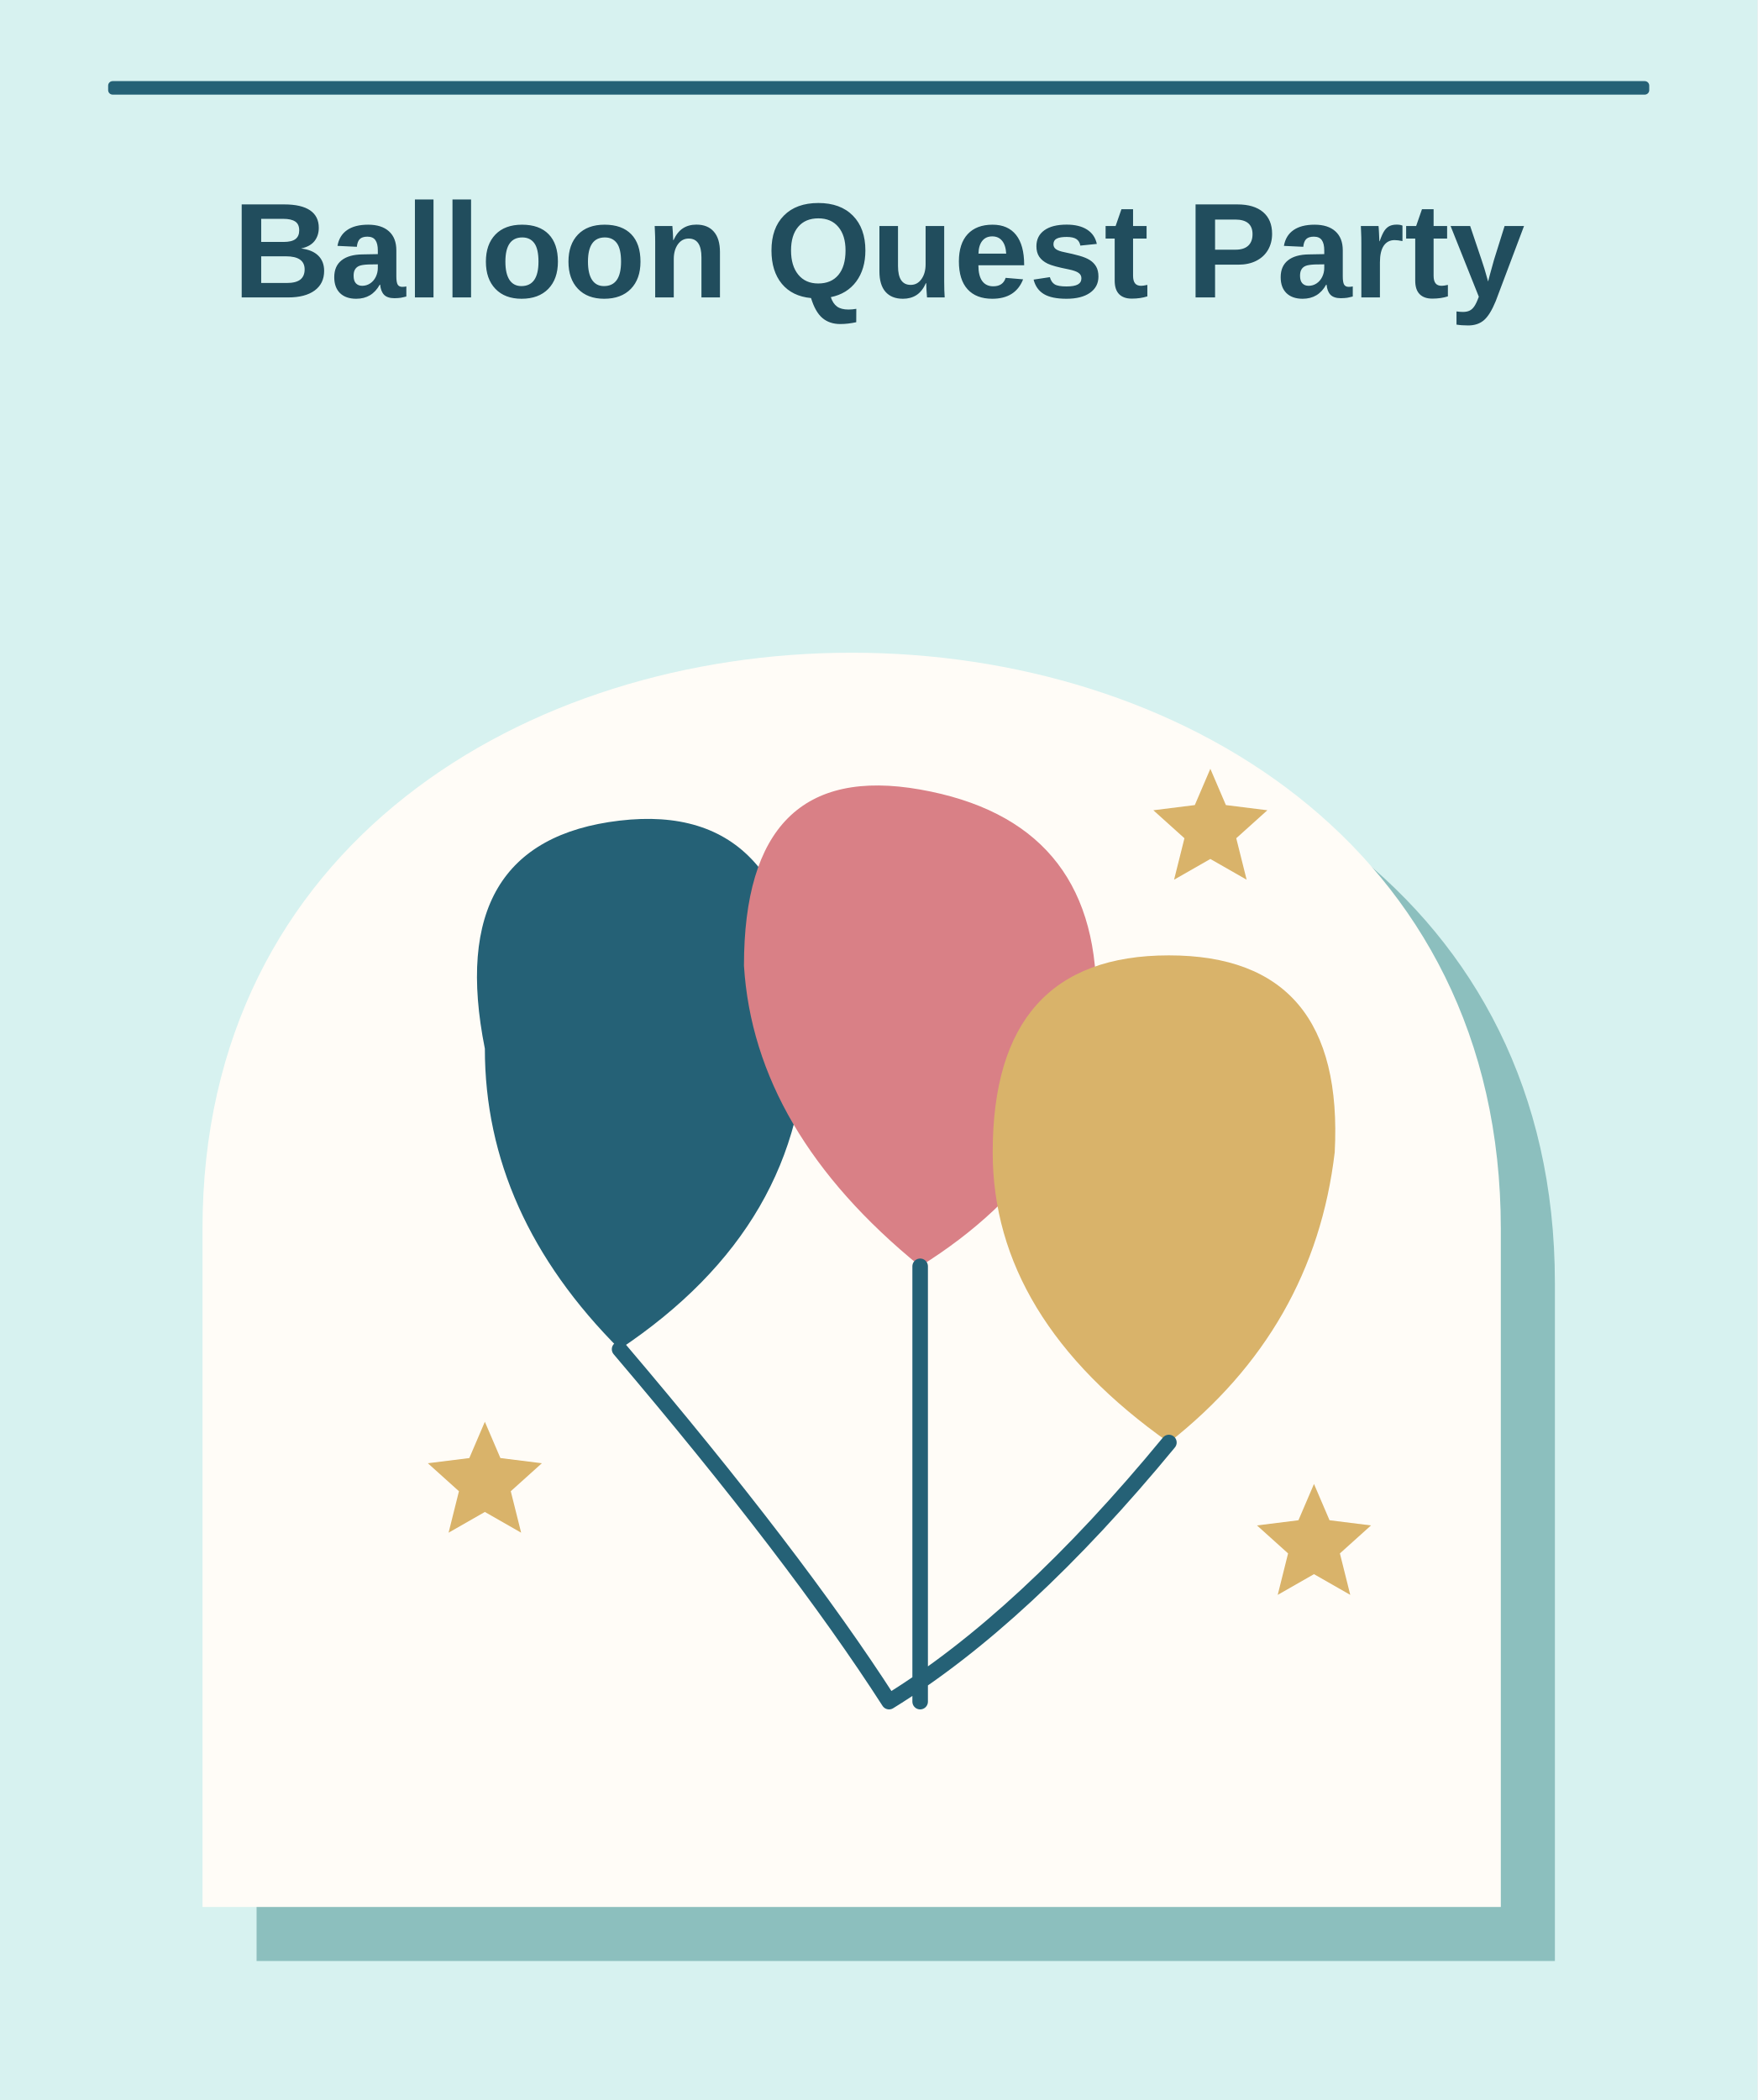
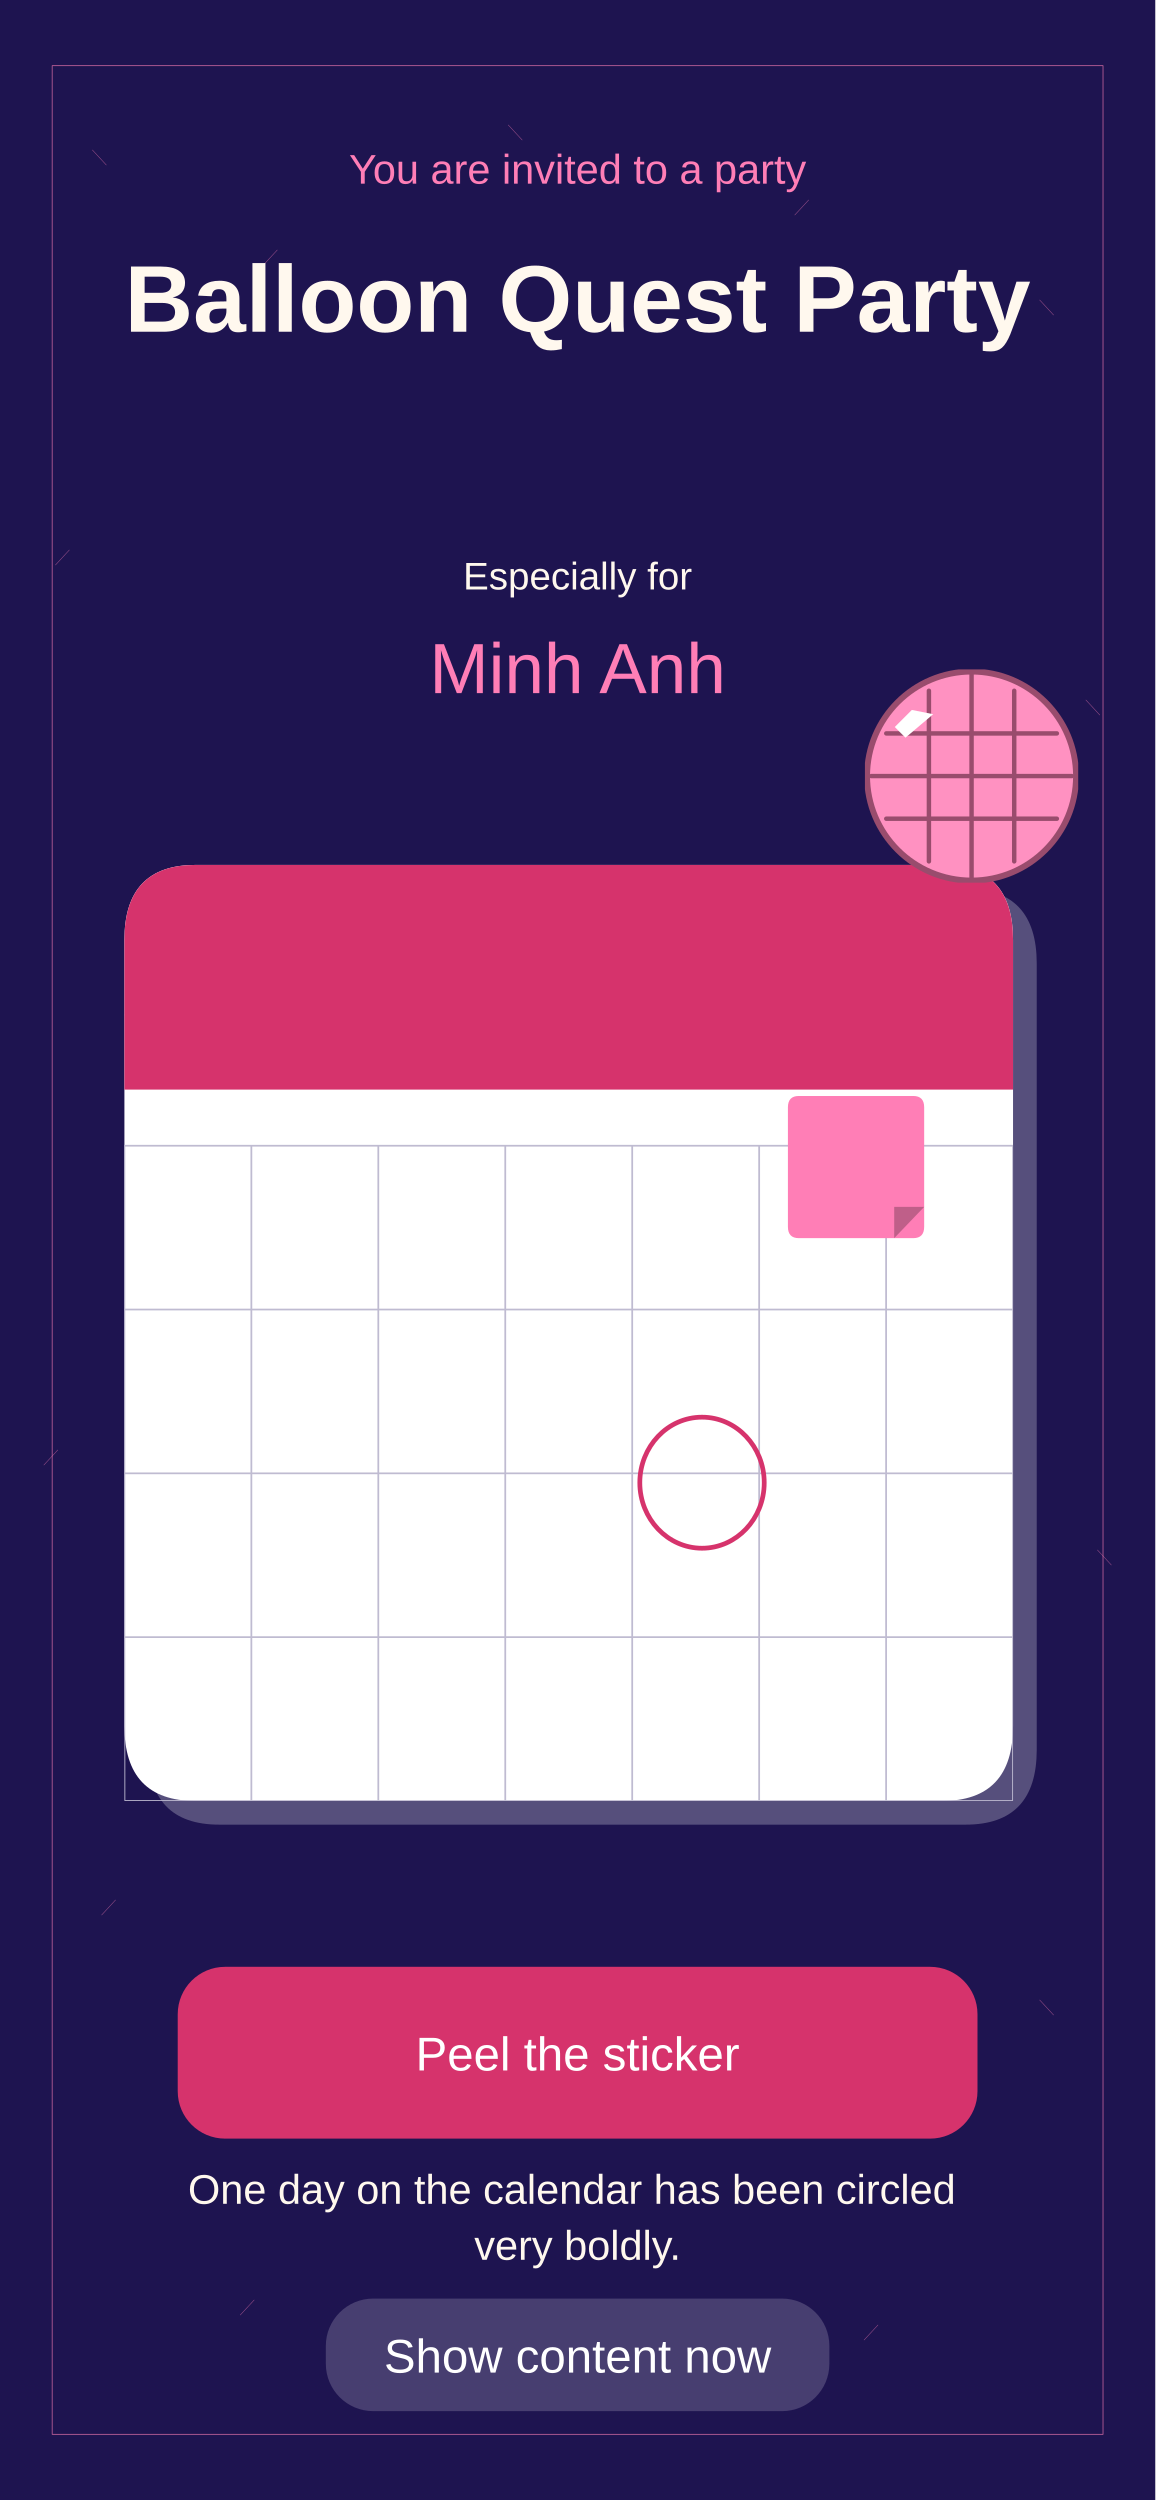
- <svg xmlns="http://www.w3.org/2000/svg" width="390" height="466" viewBox="0 0 390 466" role="img" aria-label="Bản xem trước mẫu quà Momevia">
-   <rect width="100%" height="100%" fill="#D7F2F0" />
-   <g transform="translate(24 18)" opacity="1">
+ <svg xmlns="http://www.w3.org/2000/svg" width="390" height="844" viewBox="0 0 390 844" role="img" aria-label="Bản xem trước mẫu quà Momevia">
+   <rect width="100%" height="100%" fill="#1E1450" />
+   <g transform="translate(0 0)" opacity="0.6">
    <g>
-       <rect width="342" height="3" rx="1" fill="#256176" stroke="#8CBFBE" stroke-width="0" />
+       <svg width="390" height="844" viewBox="0 0 100 100" preserveAspectRatio="none">
+         <path stroke-linecap="round" stroke-linejoin="round" d="M8 6L9.2 6.6M24 10L22.8 10.6M44 5L45.2 5.6M70 8L68.8 8.6M90 12L91.2 12.6M6 22L4.8 22.6M94 28L95.2 28.6M12 40L10.8 40.6M88 44L89.2 44.6M5 58L3.8 58.6M95 62L96.2 62.6M10 76L8.8 76.6M90 80L91.2 80.6M22 92L20.8 92.6M50 95L51.2 95.6M76 93L74.8 93.6" fill="none" stroke="#FF7EB6" stroke-width="0.16" vector-effect="non-scaling-stroke" />
+       </svg>
    </g>
  </g>
-   <g transform="translate(24 36)" opacity="1">
+   <g transform="translate(14 14)" opacity="0.7">
    <g>
-       <text x="171" y="30" fill="#214D5D" font-family="Arial,sans-serif" font-size="30" font-weight="700" text-anchor="middle">
+       <svg width="362" height="816" viewBox="0 0 100 100" preserveAspectRatio="none">
+         <path stroke-linecap="round" stroke-linejoin="round" d="M1 1H99V99H1Z" fill="none" stroke="#FF7EB6" stroke-width="0.28" vector-effect="non-scaling-stroke" />
+       </svg>
+     </g>
+   </g>
+   <g transform="translate(30 48)" opacity="1">
+     <g>
+       <text x="165" y="14" fill="#FF7EB6" font-family="Arial,sans-serif" font-size="14" font-weight="400" text-anchor="middle">
+         <tspan x="165" dy="0">You are invited to a party</tspan>
+       </text>
+     </g>
+   </g>
+   <g transform="translate(24 80)" opacity="1">
+     <g>
+       <text x="171" y="32" fill="#FFF8EE" font-family="Arial,sans-serif" font-size="32" font-weight="700" text-anchor="middle">
        <tspan x="171" dy="0">Balloon Quest Party</tspan>
      </text>
    </g>
  </g>
-   <g transform="translate(54 154)" opacity="1">
+   <g transform="translate(40 186)" opacity="1">
    <g>
-       <svg width="294" height="284" viewBox="0 0 100 100" preserveAspectRatio="none">
-         <path stroke-linecap="round" stroke-linejoin="round" d="M1 99V46C1-14 99-14 99 46V99Z" fill="#8CBFBE" stroke="#8CBFBE" stroke-width="0" vector-effect="non-scaling-stroke" />
+       <text x="155" y="13" fill="#FFF8EE" font-family="Arial,sans-serif" font-size="13" font-weight="400" text-anchor="middle">
+         <tspan x="155" dy="0">Especially for</tspan>
+       </text>
+     </g>
+   </g>
+   <g transform="translate(40 210)" opacity="1">
+     <g>
+       <text x="155" y="24" fill="#FF7EB6" font-family="Arial,sans-serif" font-size="24" font-weight="400" text-anchor="middle">
+         <tspan x="155" dy="0">Minh Anh</tspan>
+       </text>
+     </g>
+   </g>
+   <g transform="translate(50 300)" opacity="1">
+     <g>
+       <svg width="300" height="316" viewBox="0 0 100 100" preserveAspectRatio="none">
+         <path stroke-linecap="round" stroke-linejoin="round" d="M8 0H92Q100 0 100 8V92Q100 100 92 100H8Q0 100 0 92V8Q0 0 8 0Z" fill="#564F7C" vector-effect="non-scaling-stroke" />
      </svg>
    </g>
  </g>
-   <g transform="translate(42 142)" opacity="1">
+   <g transform="translate(42 292)" opacity="1">
    <g>
-       <svg width="294" height="284" viewBox="0 0 100 100" preserveAspectRatio="none">
-         <path stroke-linecap="round" stroke-linejoin="round" d="M1 99V46C1-14 99-14 99 46V99Z" fill="#FFFCF7" stroke="#8CBFBE" stroke-width="0" vector-effect="non-scaling-stroke" />
+       <svg width="300" height="316" viewBox="0 0 100 100" preserveAspectRatio="none">
+         <path stroke-linecap="round" stroke-linejoin="round" d="M8 0H92Q100 0 100 8V92Q100 100 92 100H8Q0 100 0 92V8Q0 0 8 0Z" fill="#FFFFFF" vector-effect="non-scaling-stroke" />
+         <path stroke-linecap="round" stroke-linejoin="round" d="M0 8Q0 0 8 0H92Q100 0 100 8V24H0Z" fill="#D6336C" vector-effect="non-scaling-stroke" />
+         <path stroke-linecap="round" stroke-linejoin="round" d="M0 30H100V100H0ZM14.286 30V100M28.572 30V100M42.858 30V100M57.144 30V100M71.43 30V100M85.716 30V100M0 47.5H100M0 65H100M0 82.5H100" fill="none" stroke="#BFBBD1" stroke-width="0.6" vector-effect="non-scaling-stroke" />
+         <path stroke-linecap="round" stroke-linejoin="round" d="M58 66A7 7 0 1 1 72 66A7 7 0 1 1 58 66Z" fill="none" stroke="#D6336C" stroke-width="1.6" vector-effect="non-scaling-stroke" />
      </svg>
    </g>
  </g>
-   <g transform="translate(80 156)" opacity="1">
+   <g transform="translate(266 370)" opacity="1">
    <g>
-       <svg width="230" height="250" viewBox="0 0 100 100" preserveAspectRatio="xMidYMid meet">
-         <path stroke-linecap="round" stroke-linejoin="round" d="M12 29Q8 9 25 7T43 27Q43 46 25 58 12 45 12 29Z" fill="#256176" />
-         <path stroke-linecap="round" stroke-linejoin="round" d="M37 21Q37 1 54 4T71 24Q70 40 54 50 38 37 37 21Z" fill="#D98086" />
-         <path stroke-linecap="round" stroke-linejoin="round" d="M61 39Q61 20 78 20T94 39Q92 56 78 67 61 55 61 39Z" fill="#D9B36A" />
-         <path stroke-linecap="round" stroke-linejoin="round" d="M25 58Q42 78 51 92M54 50V92M78 67Q64 84 51 92" fill="none" stroke="#256176" stroke-width="1.5" />
-         <path stroke-linecap="round" stroke-linejoin="round" d="M12 65l1.5 3.5 4 .5-3 2.7 1 4-3.5-2-3.5 2 1-4-3-2.7 4-.5Z" fill="#D9B36A" />
-         <path stroke-linecap="round" stroke-linejoin="round" d="M82 2l1.5 3.5 4 .5-3 2.7 1 4-3.5-2-3.5 2 1-4-3-2.7 4-.5Z" fill="#D9B36A" />
-         <path stroke-linecap="round" stroke-linejoin="round" d="M92 71l1.5 3.5 4 .5-3 2.7 1 4-3.5-2-3.5 2 1-4-3-2.7 4-.5Z" fill="#D9B36A" />
+       <svg width="46" height="48" viewBox="0 0 100 100" preserveAspectRatio="none">
+         <path stroke-linecap="round" stroke-linejoin="round" d="M8 0H92Q100 0 100 8V92Q100 100 92 100H8Q0 100 0 92V8Q0 0 8 0Z" fill="#FF7EB6" vector-effect="non-scaling-stroke" />
+         <path stroke-linecap="round" stroke-linejoin="round" d="M78 100V78H100Z" fill="#BF5F89" vector-effect="non-scaling-stroke" />
      </svg>
    </g>
  </g>
+   <g transform="translate(292 226)" opacity="1">
+     <g>
+       <svg width="72" height="72" viewBox="0 0 100 100" preserveAspectRatio="none">
+         <path stroke-linecap="round" stroke-linejoin="round" d="M50 1A49 49 0 1 1 50 99A49 49 0 1 1 50 1Z" fill="#FF91C1" stroke="#994C6D" stroke-width="2" vector-effect="non-scaling-stroke" />
+         <path stroke-linecap="round" stroke-linejoin="round" d="M10 30H90M3 50H97M10 70H90M30 10V90M50 2V98M70 10V90" fill="none" stroke="#994C6D" stroke-width="1.5" vector-effect="non-scaling-stroke" />
+         <path stroke-linecap="round" stroke-linejoin="round" d="M22 19L32 21L19 32L14 27Z" fill="#FFFFFF" vector-effect="non-scaling-stroke" />
+       </svg>
+     </g>
+   </g>
+   <g transform="translate(60 664)" opacity="1">
+     <g>
+       <rect y="0" width="270" height="58" rx="16" fill="#D6336C" />
+       <text x="135" y="35" fill="#FFFFFF" font-family="Arial,sans-serif" font-size="16" text-anchor="middle">Peel the sticker</text>
+     </g>
+   </g>
+   <g transform="translate(36 730)" opacity="1">
+     <g>
+       <text x="159" y="14" fill="#FFF8EE" font-family="Arial,sans-serif" font-size="14" font-weight="400" text-anchor="middle">
+         <tspan x="159" dy="0">One day on the calendar has been circled</tspan>
+         <tspan x="159" dy="18.9">very boldly.</tspan>
+       </text>
+     </g>
+   </g>
+   <g transform="translate(110 776)" opacity="1">
+     <g>
+       <rect y="0" width="170" height="38" rx="16" fill="#473E70" />
+       <text x="85" y="25" fill="#FFFFFF" font-family="Arial,sans-serif" font-size="16" text-anchor="middle">Show content now</text>
+     </g>
+   </g>
</svg>
